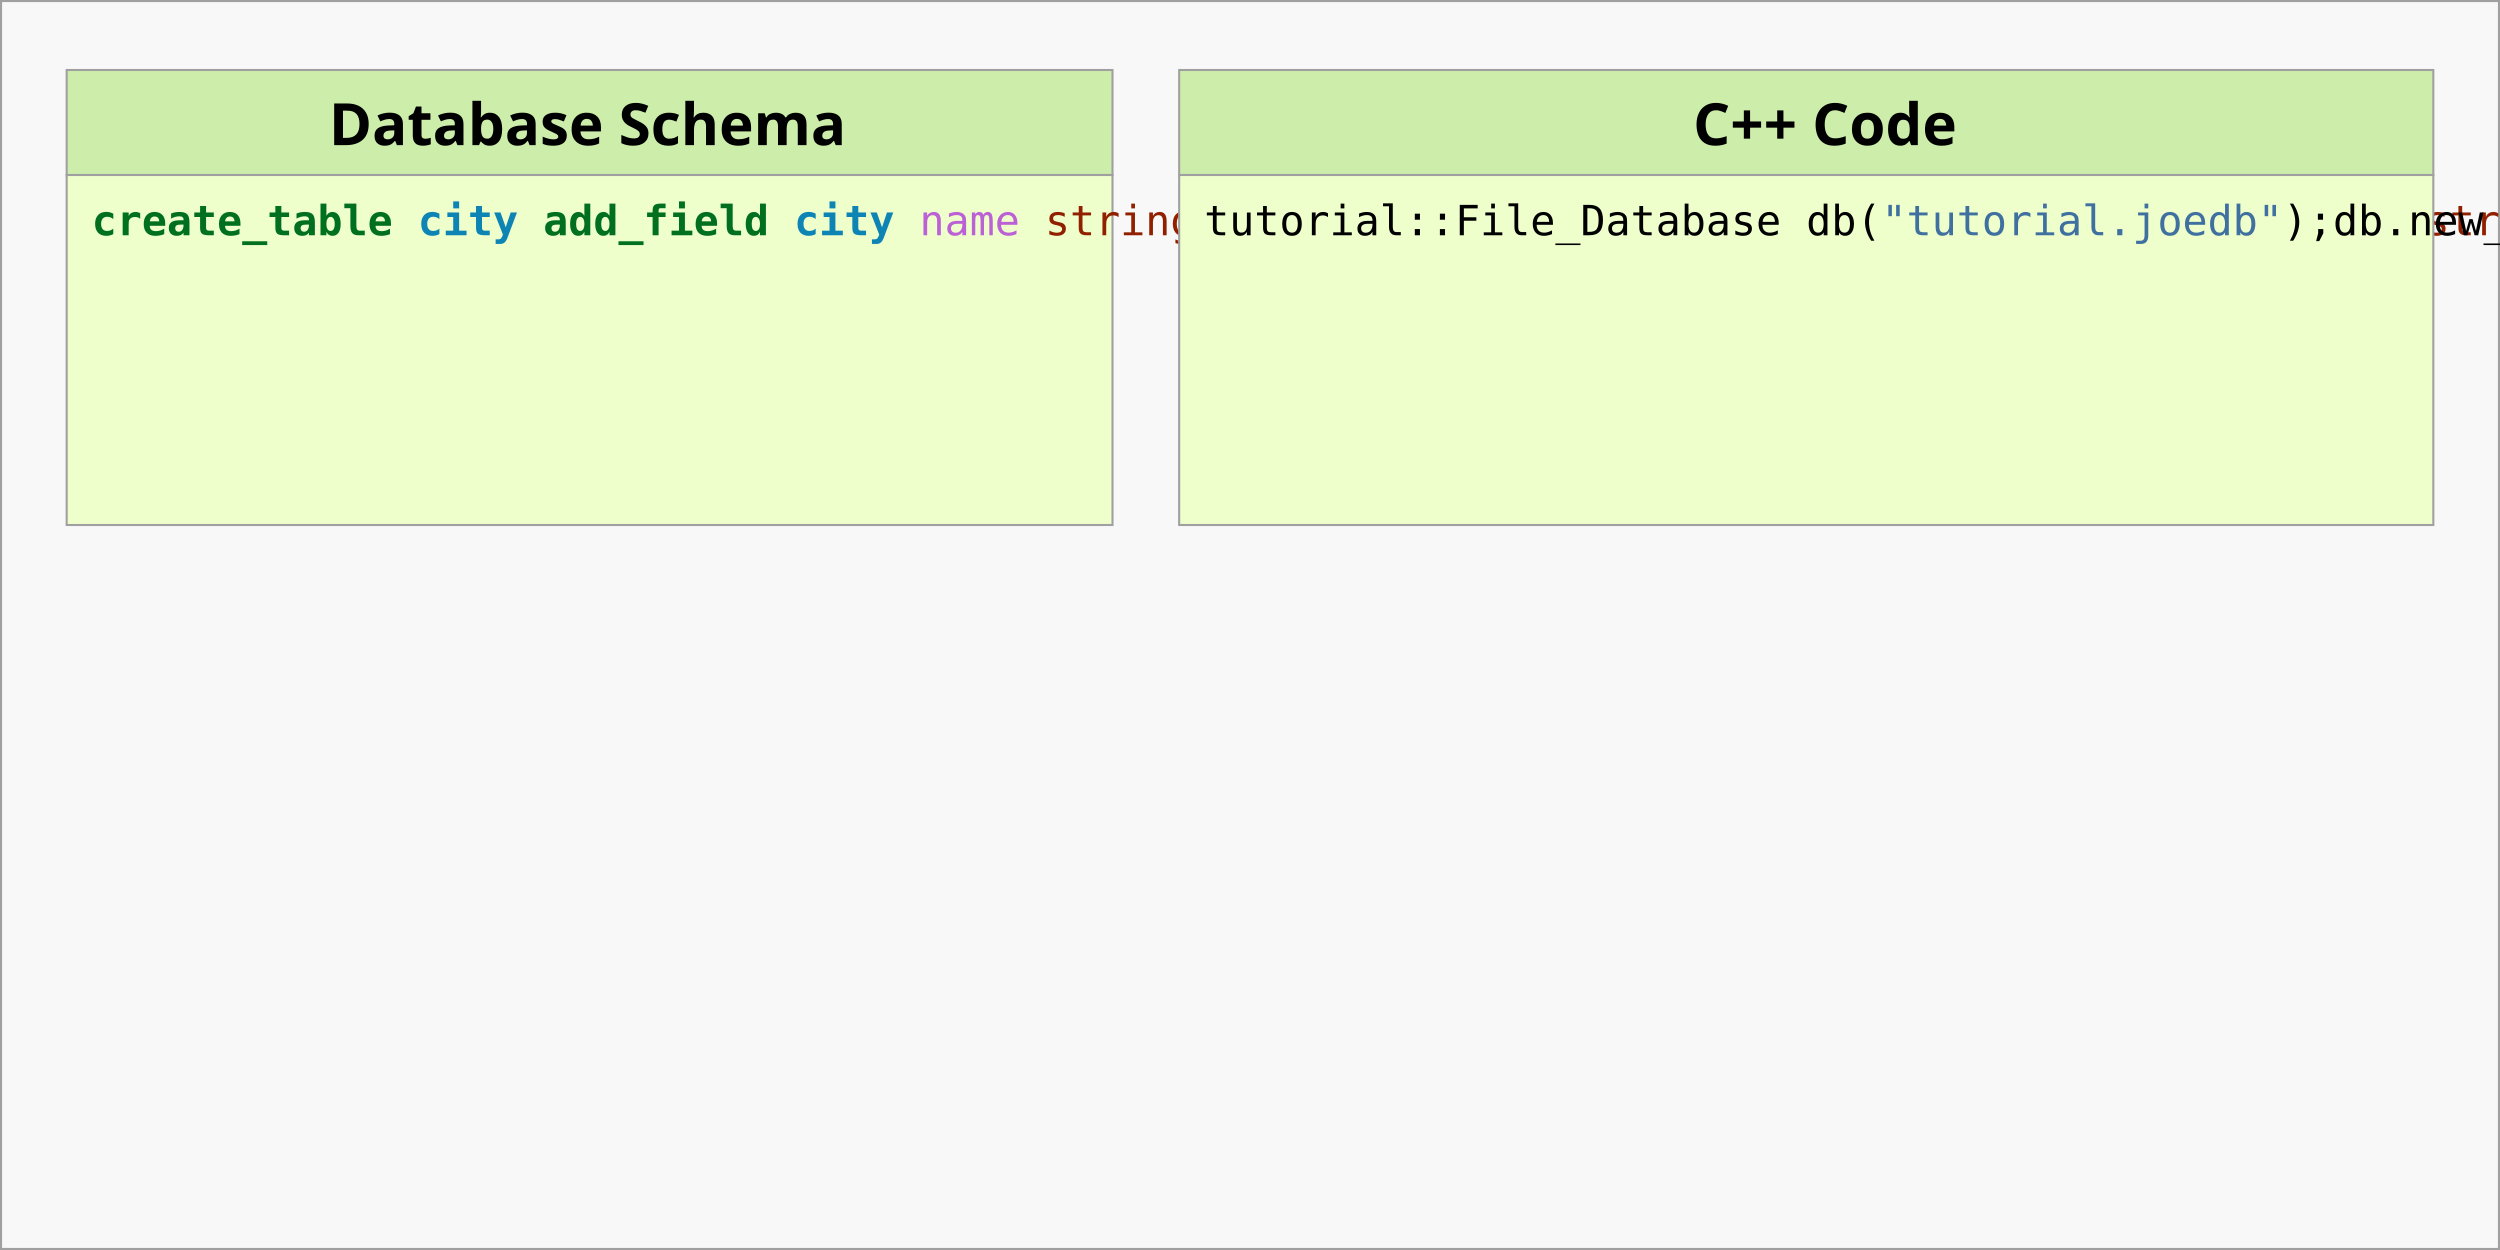
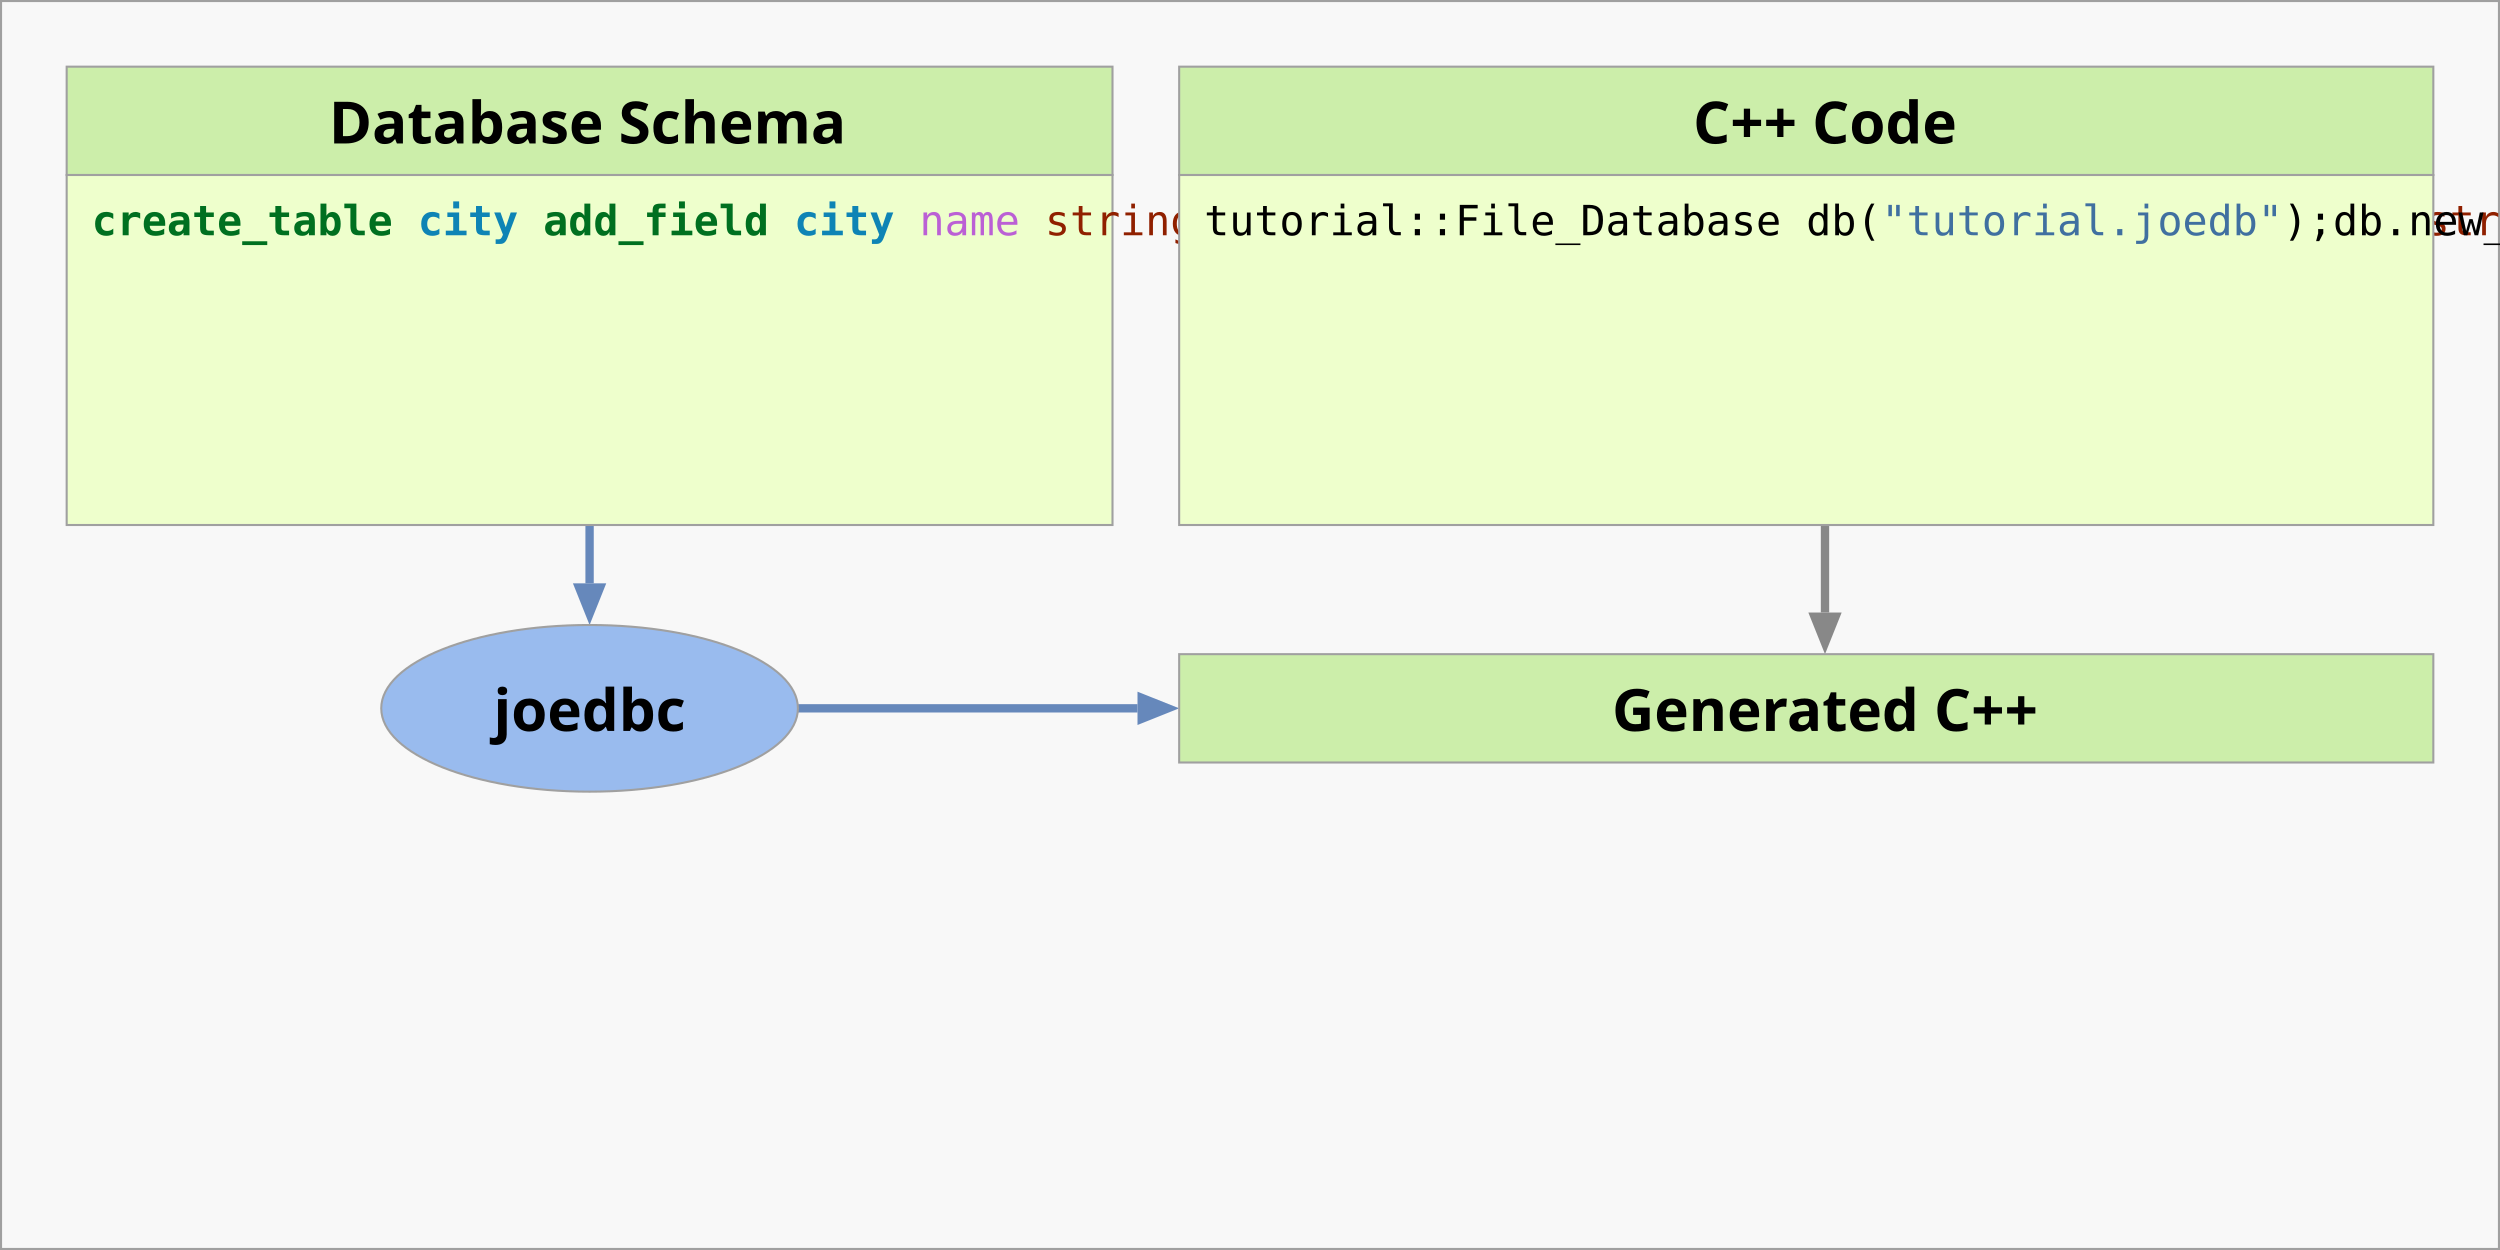
<svg xmlns="http://www.w3.org/2000/svg" viewBox="0 0 600 300">
  <style>
  .background
  {
   fill:#f8f8f8;
   stroke-width:1;
   stroke:#a0a0a0;
  }
  .code-block
  {
   fill:#eeffcc;
   stroke-width:0.5;
   stroke:#a0a0a0;
  }
  .code
  {
   font-family: monospace;
   font-size: 10px;
   line-height: 1.2em;
   white-space: pre;
   dominant-baseline: central;
  }
  .keyword
  {
   font-weight: bold;
   fill: #007020;
  }
  .table
  {
   font-weight: bold;
   fill: #0e84b5;
  }
  .field
  {
   font-weight: normal;
   fill: #bb60d5;
  }
  .type
  {
   font-weight: normal;
   fill: #902000;
  }
  .literal
  {
   font-weight: normal;
   fill: #4070a0;
  }
  .header
  {
   font-weight: bold;
   font-size: 14px;
   font-family: sans-serif;
   text-anchor: middle;
   dominant-baseline: central;
  }
  .header-block
  {
   fill:#cceeaa;
   stroke-width:0.5;
   stroke:#a0a0a0;
  }
+   .joedb-arrow
+   {
+    stroke:#68b;
+    stroke-width:2;
+   }
+   .execute-arrow
+   {
+    stroke:#888;
+    stroke-width:2;
+   }
 </style>
+   <defs>
+     <marker id="joedb-arrowhead" markerWidth="5" markerHeight="4" refX="0" refY="2" orient="auto">
+       <polygon fill="#68b" points="0 0, 5 2, 0 4" />
+     </marker>
+   </defs>
+   <defs>
+     <marker id="execute-arrowhead" markerWidth="5" markerHeight="4" refX="0" refY="2" orient="auto">
+       <polygon fill="#888" points="0 0, 5 2, 0 4" />
+     </marker>
+   </defs>
  <rect x="0" y="0" width="600" height="300" class="background" />
+   <line class="joedb-arrow" x1="141.5" y1="170" x2="273" y2="170" marker-end="url(#joedb-arrowhead)" />
+   <line class="joedb-arrow" x1="141.5" y1="100" x2="141.5" y2="140" marker-end="url(#joedb-arrowhead)" />
+   <line class="execute-arrow" x1="438" y1="100" x2="438" y2="147" marker-end="url(#execute-arrowhead)" />
  <g transform="translate(16,42)">
-     <rect class="header-block header" x="0" y="-1.8em" width="251" height="1.8em" />
-     <text x="125" y="-0.9em" class="header">Database Schema</text>
+     <rect class="header-block header" x="0" y="-26" width="251" height="26" />
+     <text x="125" y="-13" class="header">Database Schema</text>
    <rect class="code-block code" x="0" y="0" width="251" height="8.4em" />
    <text x="0.6em" y="1.1em" class="code">
      <tspan class="keyword">create_table</tspan>
      <tspan class="table">city</tspan>
      <tspan class="keyword">add_field</tspan>
      <tspan class="table">city</tspan>
      <tspan class="field">name</tspan>
      <tspan class="type">string</tspan>
      <tspan class="keyword">create_table</tspan>
      <tspan class="table">person</tspan>
      <tspan class="keyword">add_field</tspan>
      <tspan class="table">person</tspan>
      <tspan class="field">first_name</tspan>
      <tspan class="type">string</tspan>
      <tspan class="keyword">add_field</tspan>
      <tspan class="table">person</tspan>
      <tspan class="field">last_name</tspan>
      <tspan class="type">string</tspan>
      <tspan class="keyword">add_field</tspan>
      <tspan class="table">person</tspan>
      <tspan class="field">home</tspan>
      <tspan class="type">references city</tspan>
    </text>
  </g>
  <g transform="translate(283,42)">
-     <rect class="header-block header" x="0" y="-1.8em" width="301" height="1.8em" />
-     <text x="155" y="-0.9em" class="header">C++ Code</text>
+     <rect class="header-block header" x="0" y="-26" width="301" height="26" />
+     <text x="155" y="-13" class="header">C++ Code</text>
    <rect class="code-block code" x="0" y="0" width="301" height="8.4em" />
    <text x="0.6em" y="1.1em" class="code">tutorial::File_Database db(<tspan class="literal">"tutorial.joedb"</tspan>);

db.new_city(<tspan class="literal">"Tokyo"</tspan>);

<tspan class="keyword">for</tspan> (<tspan class="keyword">auto</tspan> person: db.get_person_table())
 std::cout &lt;&lt; db.get_first_name(person) &lt;&lt; <tspan class="literal">'\n'</tspan>;</text>
  </g>
+   <g transform="translate(16,170)">
+     <ellipse cx="125.5" cy="0" rx="50" ry="20" style="fill:#99bbee;stroke:#a0a0a0;stroke-width:0.5" />
+     <text x="125.5" y="0" class="header">joedbc</text>
+   </g>
+   <g transform="translate(283,170)">
+     <rect class="header-block header" x="0" y="-13" width="301" height="26" />
+     <text x="155" y="0" class="header">Generated C++</text>
+   </g>
</svg>
